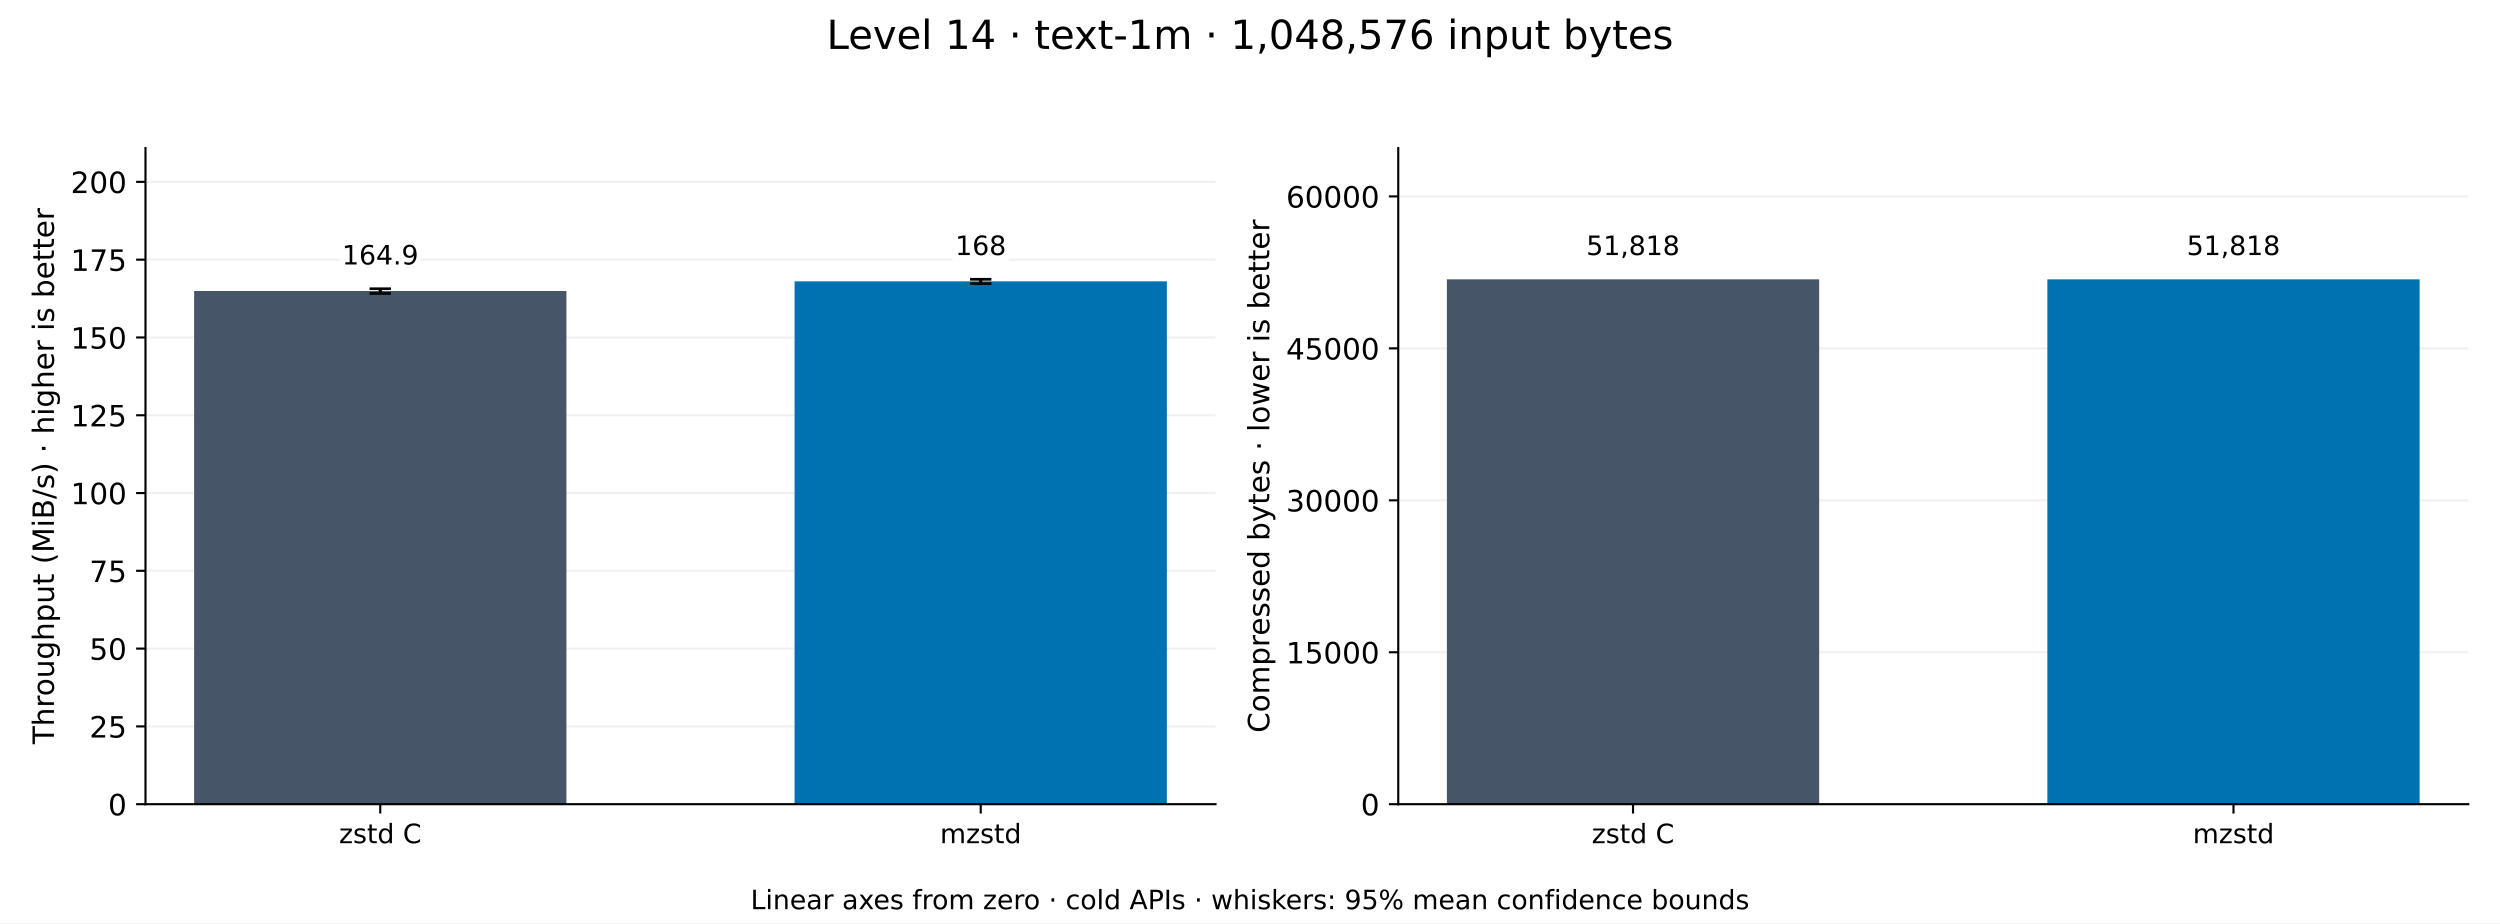
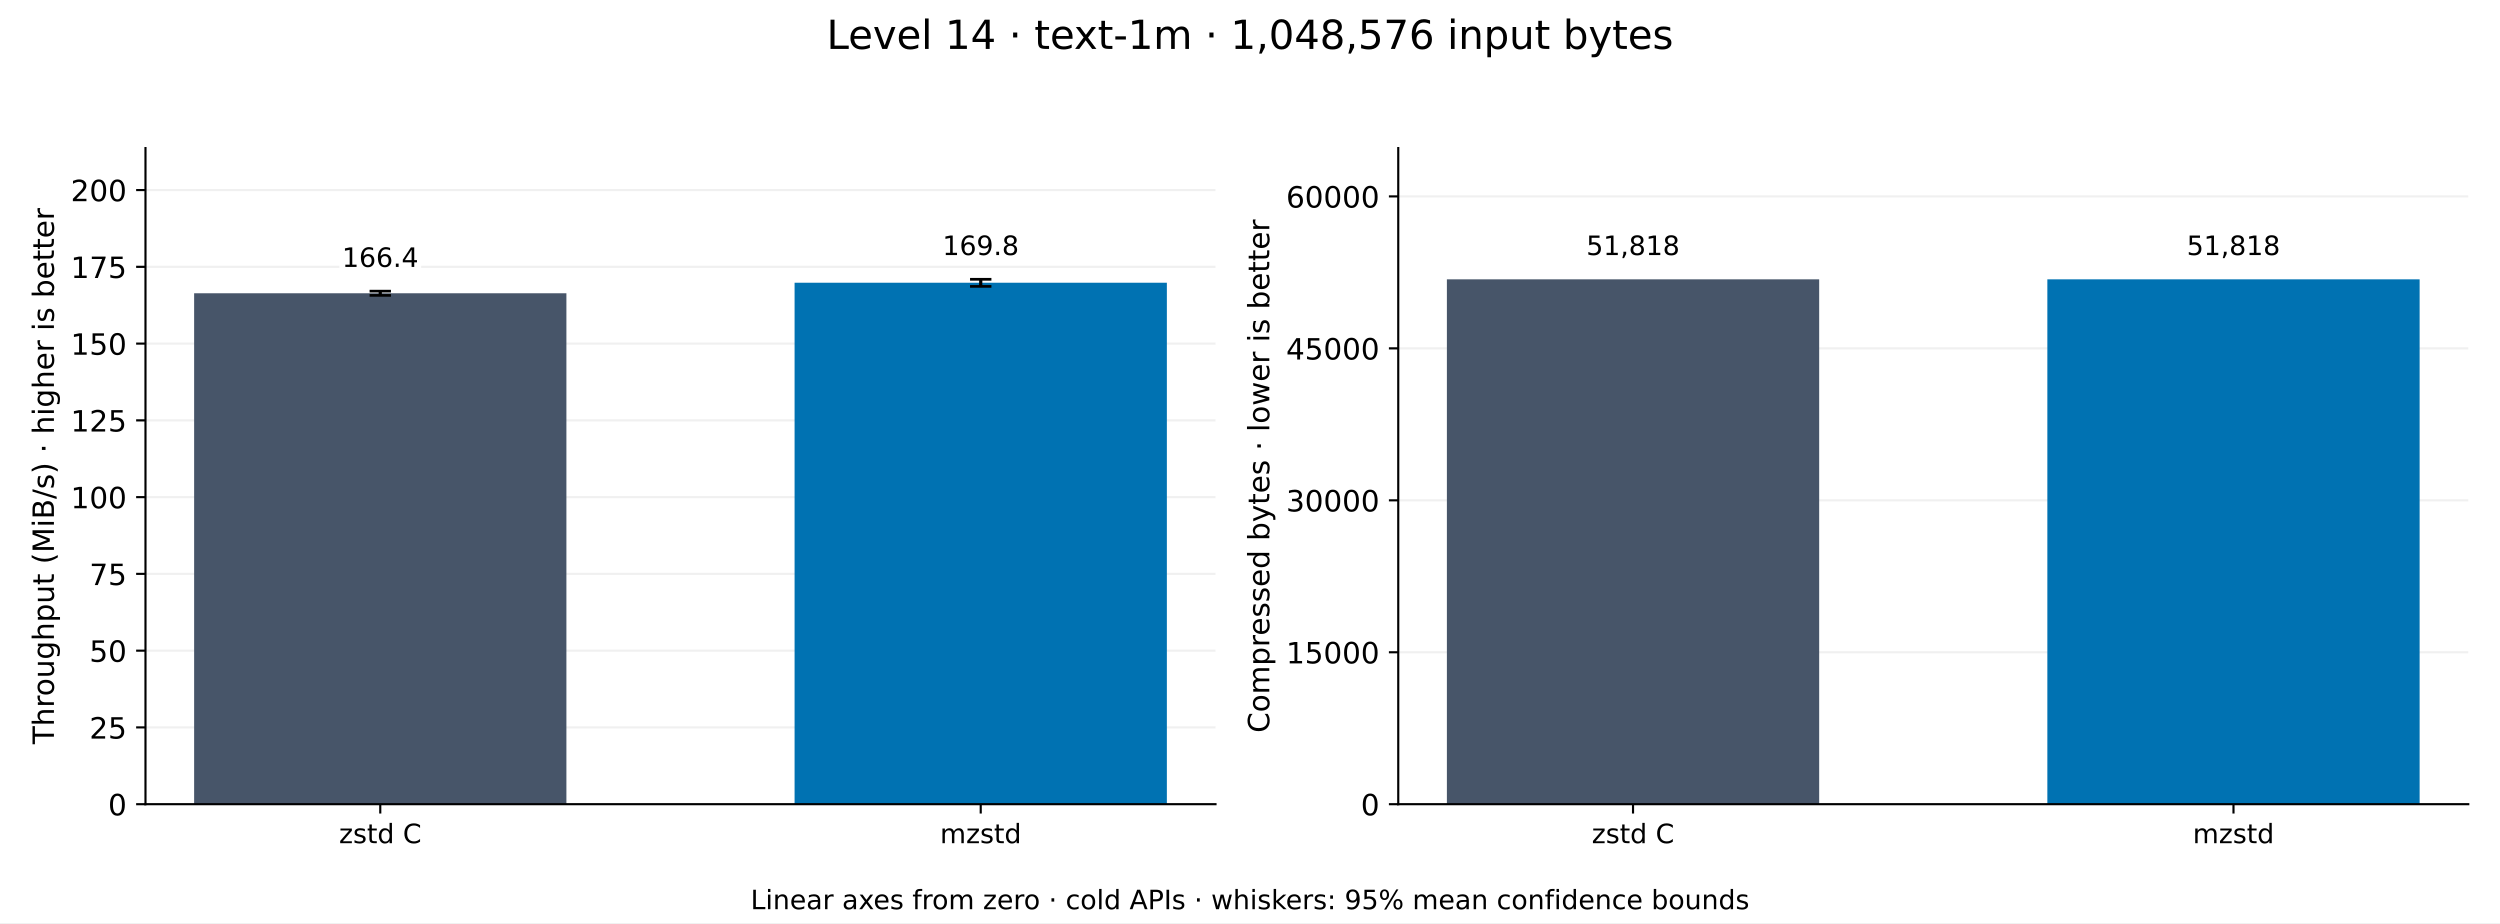
<svg xmlns="http://www.w3.org/2000/svg" xmlns:xlink="http://www.w3.org/1999/xlink" width="936pt" height="345.6pt" viewBox="0 0 936 345.6" version="1.1">
  <defs>
    <style type="text/css">*{stroke-linejoin: round; stroke-linecap: butt}</style>
  </defs>
  <g id="figure_1">
    <g id="patch_1">
      <path d="M 0 345.6 L 936 345.6 L 936 0 L 0 0 z " style="fill: #ffffff" />
    </g>
    <g id="axes_1">
      <g id="patch_2">
        <path d="M 54.47 301.088 L 455.085 301.088 L 455.085 55.44 L 54.47 55.44 z " style="fill: #ffffff" />
      </g>
      <g id="matplotlib.axis_1">
        <g id="xtick_1">
          <g id="line2d_1">
            <defs>
              <path id="mcbfd24ea1b" d="M 0 0 L 0 3.5 " style="stroke: #000000; stroke-width: 0.8" />
            </defs>
            <g>
              <use xlink:href="#mcbfd24ea1b" x="142.371" y="301.088" style="stroke: #000000; stroke-width: 0.8" />
            </g>
          </g>
          <g id="text_1">
            <text style="font-size: 10px; font-family: 'DejaVu Sans', 'Bitstream Vera Sans', 'Computer Modern Sans Serif', 'Lucida Grande', 'Verdana', 'Geneva', 'Lucid', 'Arial', 'Helvetica', 'Avant Garde', sans-serif; text-anchor: middle" x="142.371" y="315.686" transform="rotate(-0 142.3715 315.6864)">zstd C</text>
          </g>
        </g>
        <g id="xtick_2">
          <g id="line2d_2">
            <g>
              <use xlink:href="#mcbfd24ea1b" x="367.184" y="301.088" style="stroke: #000000; stroke-width: 0.8" />
            </g>
          </g>
          <g id="text_2">
            <text style="font-size: 10px; font-family: 'DejaVu Sans', 'Bitstream Vera Sans', 'Computer Modern Sans Serif', 'Lucida Grande', 'Verdana', 'Geneva', 'Lucid', 'Arial', 'Helvetica', 'Avant Garde', sans-serif; text-anchor: middle" x="367.184" y="315.686" transform="rotate(-0 367.1835 315.6864)">mzstd</text>
          </g>
        </g>
      </g>
      <g id="matplotlib.axis_2">
        <g id="ytick_1">
          <g id="line2d_3">
            <path d="M 54.47 301.088 L 455.085 301.088 " clip-path="url(#p27dde03355)" style="fill: none; stroke: #b0b0b0; stroke-opacity: 0.18; stroke-width: 0.8; stroke-linecap: square" />
          </g>
          <g id="line2d_4">
            <defs>
              <path id="m862e928616" d="M 0 0 L -3.5 0 " style="stroke: #000000; stroke-width: 0.8" />
            </defs>
            <g>
              <use xlink:href="#m862e928616" x="54.47" y="301.088" style="stroke: #000000; stroke-width: 0.8" />
            </g>
          </g>
          <g id="text_3">
            <text style="font-size: 11px; font-family: 'DejaVu Sans', 'Bitstream Vera Sans', 'Computer Modern Sans Serif', 'Lucida Grande', 'Verdana', 'Geneva', 'Lucid', 'Arial', 'Helvetica', 'Avant Garde', sans-serif; text-anchor: end" x="47.47" y="305.267" transform="rotate(-0 47.47 305.2671)">0</text>
          </g>
        </g>
        <g id="ytick_2">
          <g id="line2d_5">
-             <path d="M 54.47 271.964 L 455.085 271.964 " clip-path="url(#p27dde03355)" style="fill: none; stroke: #b0b0b0; stroke-opacity: 0.18; stroke-width: 0.8; stroke-linecap: square" />
+             <path d="M 54.47 272.347 L 455.085 272.347 " clip-path="url(#p27dde03355)" style="fill: none; stroke: #b0b0b0; stroke-opacity: 0.18; stroke-width: 0.8; stroke-linecap: square" />
          </g>
          <g id="line2d_6">
            <g>
-               <use xlink:href="#m862e928616" x="54.47" y="271.964" style="stroke: #000000; stroke-width: 0.8" />
+               <use xlink:href="#m862e928616" x="54.47" y="272.347" style="stroke: #000000; stroke-width: 0.8" />
            </g>
          </g>
          <g id="text_4">
-             <text style="font-size: 11px; font-family: 'DejaVu Sans', 'Bitstream Vera Sans', 'Computer Modern Sans Serif', 'Lucida Grande', 'Verdana', 'Geneva', 'Lucid', 'Arial', 'Helvetica', 'Avant Garde', sans-serif; text-anchor: end" x="47.47" y="276.144" transform="rotate(-0 47.47 276.1436)">25</text>
+             <text style="font-size: 11px; font-family: 'DejaVu Sans', 'Bitstream Vera Sans', 'Computer Modern Sans Serif', 'Lucida Grande', 'Verdana', 'Geneva', 'Lucid', 'Arial', 'Helvetica', 'Avant Garde', sans-serif; text-anchor: end" x="47.47" y="276.526" transform="rotate(-0 47.47 276.5263)">25</text>
          </g>
        </g>
        <g id="ytick_3">
          <g id="line2d_7">
-             <path d="M 54.47 242.841 L 455.085 242.841 " clip-path="url(#p27dde03355)" style="fill: none; stroke: #b0b0b0; stroke-opacity: 0.18; stroke-width: 0.8; stroke-linecap: square" />
+             <path d="M 54.47 243.606 L 455.085 243.606 " clip-path="url(#p27dde03355)" style="fill: none; stroke: #b0b0b0; stroke-opacity: 0.18; stroke-width: 0.8; stroke-linecap: square" />
          </g>
          <g id="line2d_8">
            <g>
-               <use xlink:href="#m862e928616" x="54.47" y="242.841" style="stroke: #000000; stroke-width: 0.8" />
+               <use xlink:href="#m862e928616" x="54.47" y="243.606" style="stroke: #000000; stroke-width: 0.8" />
            </g>
          </g>
          <g id="text_5">
-             <text style="font-size: 11px; font-family: 'DejaVu Sans', 'Bitstream Vera Sans', 'Computer Modern Sans Serif', 'Lucida Grande', 'Verdana', 'Geneva', 'Lucid', 'Arial', 'Helvetica', 'Avant Garde', sans-serif; text-anchor: end" x="47.47" y="247.02" transform="rotate(-0 47.47 247.0201)">50</text>
+             <text style="font-size: 11px; font-family: 'DejaVu Sans', 'Bitstream Vera Sans', 'Computer Modern Sans Serif', 'Lucida Grande', 'Verdana', 'Geneva', 'Lucid', 'Arial', 'Helvetica', 'Avant Garde', sans-serif; text-anchor: end" x="47.47" y="247.786" transform="rotate(-0 47.47 247.7855)">50</text>
          </g>
        </g>
        <g id="ytick_4">
          <g id="line2d_9">
-             <path d="M 54.47 213.717 L 455.085 213.717 " clip-path="url(#p27dde03355)" style="fill: none; stroke: #b0b0b0; stroke-opacity: 0.18; stroke-width: 0.8; stroke-linecap: square" />
+             <path d="M 54.47 214.866 L 455.085 214.866 " clip-path="url(#p27dde03355)" style="fill: none; stroke: #b0b0b0; stroke-opacity: 0.18; stroke-width: 0.8; stroke-linecap: square" />
          </g>
          <g id="line2d_10">
            <g>
-               <use xlink:href="#m862e928616" x="54.47" y="213.717" style="stroke: #000000; stroke-width: 0.8" />
+               <use xlink:href="#m862e928616" x="54.47" y="214.866" style="stroke: #000000; stroke-width: 0.8" />
            </g>
          </g>
          <g id="text_6">
-             <text style="font-size: 11px; font-family: 'DejaVu Sans', 'Bitstream Vera Sans', 'Computer Modern Sans Serif', 'Lucida Grande', 'Verdana', 'Geneva', 'Lucid', 'Arial', 'Helvetica', 'Avant Garde', sans-serif; text-anchor: end" x="47.47" y="217.897" transform="rotate(-0 47.47 217.8966)">75</text>
+             <text style="font-size: 11px; font-family: 'DejaVu Sans', 'Bitstream Vera Sans', 'Computer Modern Sans Serif', 'Lucida Grande', 'Verdana', 'Geneva', 'Lucid', 'Arial', 'Helvetica', 'Avant Garde', sans-serif; text-anchor: end" x="47.47" y="219.045" transform="rotate(-0 47.47 219.0447)">75</text>
          </g>
        </g>
        <g id="ytick_5">
          <g id="line2d_11">
-             <path d="M 54.47 184.594 L 455.085 184.594 " clip-path="url(#p27dde03355)" style="fill: none; stroke: #b0b0b0; stroke-opacity: 0.18; stroke-width: 0.8; stroke-linecap: square" />
+             <path d="M 54.47 186.125 L 455.085 186.125 " clip-path="url(#p27dde03355)" style="fill: none; stroke: #b0b0b0; stroke-opacity: 0.18; stroke-width: 0.8; stroke-linecap: square" />
          </g>
          <g id="line2d_12">
            <g>
-               <use xlink:href="#m862e928616" x="54.47" y="184.594" style="stroke: #000000; stroke-width: 0.8" />
+               <use xlink:href="#m862e928616" x="54.47" y="186.125" style="stroke: #000000; stroke-width: 0.8" />
            </g>
          </g>
          <g id="text_7">
-             <text style="font-size: 11px; font-family: 'DejaVu Sans', 'Bitstream Vera Sans', 'Computer Modern Sans Serif', 'Lucida Grande', 'Verdana', 'Geneva', 'Lucid', 'Arial', 'Helvetica', 'Avant Garde', sans-serif; text-anchor: end" x="47.47" y="188.773" transform="rotate(-0 47.47 188.7731)">100</text>
+             <text style="font-size: 11px; font-family: 'DejaVu Sans', 'Bitstream Vera Sans', 'Computer Modern Sans Serif', 'Lucida Grande', 'Verdana', 'Geneva', 'Lucid', 'Arial', 'Helvetica', 'Avant Garde', sans-serif; text-anchor: end" x="47.47" y="190.304" transform="rotate(-0 47.47 190.3039)">100</text>
          </g>
        </g>
        <g id="ytick_6">
          <g id="line2d_13">
-             <path d="M 54.47 155.47 L 455.085 155.47 " clip-path="url(#p27dde03355)" style="fill: none; stroke: #b0b0b0; stroke-opacity: 0.18; stroke-width: 0.8; stroke-linecap: square" />
+             <path d="M 54.47 157.384 L 455.085 157.384 " clip-path="url(#p27dde03355)" style="fill: none; stroke: #b0b0b0; stroke-opacity: 0.18; stroke-width: 0.8; stroke-linecap: square" />
          </g>
          <g id="line2d_14">
            <g>
-               <use xlink:href="#m862e928616" x="54.47" y="155.47" style="stroke: #000000; stroke-width: 0.8" />
+               <use xlink:href="#m862e928616" x="54.47" y="157.384" style="stroke: #000000; stroke-width: 0.8" />
            </g>
          </g>
          <g id="text_8">
-             <text style="font-size: 11px; font-family: 'DejaVu Sans', 'Bitstream Vera Sans', 'Computer Modern Sans Serif', 'Lucida Grande', 'Verdana', 'Geneva', 'Lucid', 'Arial', 'Helvetica', 'Avant Garde', sans-serif; text-anchor: end" x="47.47" y="159.65" transform="rotate(-0 47.47 159.6496)">125</text>
+             <text style="font-size: 11px; font-family: 'DejaVu Sans', 'Bitstream Vera Sans', 'Computer Modern Sans Serif', 'Lucida Grande', 'Verdana', 'Geneva', 'Lucid', 'Arial', 'Helvetica', 'Avant Garde', sans-serif; text-anchor: end" x="47.47" y="161.563" transform="rotate(-0 47.47 161.5631)">125</text>
          </g>
        </g>
        <g id="ytick_7">
          <g id="line2d_15">
-             <path d="M 54.47 126.347 L 455.085 126.347 " clip-path="url(#p27dde03355)" style="fill: none; stroke: #b0b0b0; stroke-opacity: 0.18; stroke-width: 0.8; stroke-linecap: square" />
+             <path d="M 54.47 128.643 L 455.085 128.643 " clip-path="url(#p27dde03355)" style="fill: none; stroke: #b0b0b0; stroke-opacity: 0.18; stroke-width: 0.8; stroke-linecap: square" />
          </g>
          <g id="line2d_16">
            <g>
-               <use xlink:href="#m862e928616" x="54.47" y="126.347" style="stroke: #000000; stroke-width: 0.8" />
+               <use xlink:href="#m862e928616" x="54.47" y="128.643" style="stroke: #000000; stroke-width: 0.8" />
            </g>
          </g>
          <g id="text_9">
-             <text style="font-size: 11px; font-family: 'DejaVu Sans', 'Bitstream Vera Sans', 'Computer Modern Sans Serif', 'Lucida Grande', 'Verdana', 'Geneva', 'Lucid', 'Arial', 'Helvetica', 'Avant Garde', sans-serif; text-anchor: end" x="47.47" y="130.526" transform="rotate(-0 47.47 130.5261)">150</text>
+             <text style="font-size: 11px; font-family: 'DejaVu Sans', 'Bitstream Vera Sans', 'Computer Modern Sans Serif', 'Lucida Grande', 'Verdana', 'Geneva', 'Lucid', 'Arial', 'Helvetica', 'Avant Garde', sans-serif; text-anchor: end" x="47.47" y="132.822" transform="rotate(-0 47.47 132.8224)">150</text>
          </g>
        </g>
        <g id="ytick_8">
          <g id="line2d_17">
-             <path d="M 54.47 97.223 L 455.085 97.223 " clip-path="url(#p27dde03355)" style="fill: none; stroke: #b0b0b0; stroke-opacity: 0.18; stroke-width: 0.8; stroke-linecap: square" />
+             <path d="M 54.47 99.902 L 455.085 99.902 " clip-path="url(#p27dde03355)" style="fill: none; stroke: #b0b0b0; stroke-opacity: 0.18; stroke-width: 0.8; stroke-linecap: square" />
          </g>
          <g id="line2d_18">
            <g>
-               <use xlink:href="#m862e928616" x="54.47" y="97.223" style="stroke: #000000; stroke-width: 0.8" />
+               <use xlink:href="#m862e928616" x="54.47" y="99.902" style="stroke: #000000; stroke-width: 0.8" />
            </g>
          </g>
          <g id="text_10">
-             <text style="font-size: 11px; font-family: 'DejaVu Sans', 'Bitstream Vera Sans', 'Computer Modern Sans Serif', 'Lucida Grande', 'Verdana', 'Geneva', 'Lucid', 'Arial', 'Helvetica', 'Avant Garde', sans-serif; text-anchor: end" x="47.47" y="101.403" transform="rotate(-0 47.47 101.4026)">175</text>
+             <text style="font-size: 11px; font-family: 'DejaVu Sans', 'Bitstream Vera Sans', 'Computer Modern Sans Serif', 'Lucida Grande', 'Verdana', 'Geneva', 'Lucid', 'Arial', 'Helvetica', 'Avant Garde', sans-serif; text-anchor: end" x="47.47" y="104.082" transform="rotate(-0 47.47 104.0816)">175</text>
          </g>
        </g>
        <g id="ytick_9">
          <g id="line2d_19">
-             <path d="M 54.47 68.1 L 455.085 68.1 " clip-path="url(#p27dde03355)" style="fill: none; stroke: #b0b0b0; stroke-opacity: 0.18; stroke-width: 0.8; stroke-linecap: square" />
+             <path d="M 54.47 71.162 L 455.085 71.162 " clip-path="url(#p27dde03355)" style="fill: none; stroke: #b0b0b0; stroke-opacity: 0.18; stroke-width: 0.8; stroke-linecap: square" />
          </g>
          <g id="line2d_20">
            <g>
-               <use xlink:href="#m862e928616" x="54.47" y="68.1" style="stroke: #000000; stroke-width: 0.8" />
+               <use xlink:href="#m862e928616" x="54.47" y="71.162" style="stroke: #000000; stroke-width: 0.8" />
            </g>
          </g>
          <g id="text_11">
-             <text style="font-size: 11px; font-family: 'DejaVu Sans', 'Bitstream Vera Sans', 'Computer Modern Sans Serif', 'Lucida Grande', 'Verdana', 'Geneva', 'Lucid', 'Arial', 'Helvetica', 'Avant Garde', sans-serif; text-anchor: end" x="47.47" y="72.279" transform="rotate(-0 47.47 72.27913)">200</text>
+             <text style="font-size: 11px; font-family: 'DejaVu Sans', 'Bitstream Vera Sans', 'Computer Modern Sans Serif', 'Lucida Grande', 'Verdana', 'Geneva', 'Lucid', 'Arial', 'Helvetica', 'Avant Garde', sans-serif; text-anchor: end" x="47.47" y="75.341" transform="rotate(-0 47.47 75.34075)">200</text>
          </g>
        </g>
        <g id="text_12">
          <text style="font-size: 11px; font-family: 'DejaVu Sans', 'Bitstream Vera Sans', 'Computer Modern Sans Serif', 'Lucida Grande', 'Verdana', 'Geneva', 'Lucid', 'Arial', 'Helvetica', 'Avant Garde', sans-serif; text-anchor: middle" x="20.186" y="178.264" transform="rotate(-90 20.18609 178.264)">Throughput (MiB/s) · higher is better</text>
        </g>
      </g>
      <g id="patch_3">
-         <path d="M 72.68 301.088 L 212.063 301.088 L 212.063 108.958 L 72.68 108.958 z " clip-path="url(#p27dde03355)" style="fill: #475569" />
+         <path d="M 72.68 301.088 L 212.063 301.088 L 212.063 109.795 L 72.68 109.795 z " clip-path="url(#p27dde03355)" style="fill: #475569" />
      </g>
      <g id="patch_4">
-         <path d="M 297.492 301.088 L 436.875 301.088 L 436.875 105.33 L 297.492 105.33 z " clip-path="url(#p27dde03355)" style="fill: #0072b2" />
+         <path d="M 297.492 301.088 L 436.875 301.088 L 436.875 105.855 L 297.492 105.855 z " clip-path="url(#p27dde03355)" style="fill: #0072b2" />
      </g>
      <g id="LineCollection_1">
-         <path d="M 142.371 109.877 L 142.371 108.104 " clip-path="url(#p27dde03355)" style="fill: none; stroke: #000000; stroke-width: 1.2" />
-         <path d="M 367.184 106.19 L 367.184 104.57 " clip-path="url(#p27dde03355)" style="fill: none; stroke: #000000; stroke-width: 1.2" />
+         <path d="M 142.371 110.604 L 142.371 109.011 " clip-path="url(#p27dde03355)" style="fill: none; stroke: #000000; stroke-width: 1.2" />
+         <path d="M 367.184 107.23 L 367.184 104.57 " clip-path="url(#p27dde03355)" style="fill: none; stroke: #000000; stroke-width: 1.2" />
      </g>
      <g id="line2d_21">
        <defs>
          <path id="mf7f69e77f0" d="M 4 0 L -4 -0 " style="stroke: #000000" />
        </defs>
        <g clip-path="url(#p27dde03355)">
-           <use xlink:href="#mf7f69e77f0" x="142.371" y="109.877" style="fill: #1f77b4; stroke: #000000" />
-           <use xlink:href="#mf7f69e77f0" x="367.184" y="106.19" style="fill: #1f77b4; stroke: #000000" />
+           <use xlink:href="#mf7f69e77f0" x="142.371" y="110.604" style="fill: #1f77b4; stroke: #000000" />
+           <use xlink:href="#mf7f69e77f0" x="367.184" y="107.23" style="fill: #1f77b4; stroke: #000000" />
        </g>
      </g>
      <g id="line2d_22">
        <g clip-path="url(#p27dde03355)">
-           <use xlink:href="#mf7f69e77f0" x="142.371" y="108.104" style="fill: #1f77b4; stroke: #000000" />
+           <use xlink:href="#mf7f69e77f0" x="142.371" y="109.011" style="fill: #1f77b4; stroke: #000000" />
          <use xlink:href="#mf7f69e77f0" x="367.184" y="104.57" style="fill: #1f77b4; stroke: #000000" />
        </g>
      </g>
      <g id="patch_5">
        <path d="M 54.47 301.088 L 54.47 55.44 " style="fill: none; stroke: #000000; stroke-width: 0.8; stroke-linejoin: miter; stroke-linecap: square" />
      </g>
      <g id="patch_6">
        <path d="M 54.47 301.088 L 455.085 301.088 " style="fill: none; stroke: #000000; stroke-width: 0.8; stroke-linejoin: miter; stroke-linecap: square" />
      </g>
      <g id="text_13">
        <g id="patch_7">
-           <path d="M 127.057 102.104 L 157.686 102.104 L 157.686 90.426 L 127.057 90.426 z " style="fill: #ffffff; opacity: 0.9" />
-         </g>
-         <text style="font-size: 10px; font-family: 'DejaVu Sans', 'Bitstream Vera Sans', 'Computer Modern Sans Serif', 'Lucida Grande', 'Verdana', 'Geneva', 'Lucid', 'Arial', 'Helvetica', 'Avant Garde', sans-serif; text-anchor: middle" x="142.371" y="99.024" transform="rotate(-0 142.3715 99.02399)">164.9</text>
+           <path d="M 127.057 103.011 L 157.686 103.011 L 157.686 91.333 L 127.057 91.333 z " style="fill: #ffffff; opacity: 0.9" />
+         </g>
+         <text style="font-size: 10px; font-family: 'DejaVu Sans', 'Bitstream Vera Sans', 'Computer Modern Sans Serif', 'Lucida Grande', 'Verdana', 'Geneva', 'Lucid', 'Arial', 'Helvetica', 'Avant Garde', sans-serif; text-anchor: middle" x="142.371" y="99.932" transform="rotate(-0 142.3715 99.93163)">166.4</text>
      </g>
      <g id="text_14">
        <g id="patch_8">
-           <path d="M 356.64 98.57 L 377.727 98.57 L 377.727 86.891 L 356.64 86.891 z " style="fill: #ffffff; opacity: 0.9" />
-         </g>
-         <text style="font-size: 10px; font-family: 'DejaVu Sans', 'Bitstream Vera Sans', 'Computer Modern Sans Serif', 'Lucida Grande', 'Verdana', 'Geneva', 'Lucid', 'Arial', 'Helvetica', 'Avant Garde', sans-serif; text-anchor: middle" x="367.184" y="95.49" transform="rotate(-0 367.1835 95.48991)">168</text>
+           <path d="M 351.869 98.57 L 382.498 98.57 L 382.498 86.891 L 351.869 86.891 z " style="fill: #ffffff; opacity: 0.9" />
+         </g>
+         <text style="font-size: 10px; font-family: 'DejaVu Sans', 'Bitstream Vera Sans', 'Computer Modern Sans Serif', 'Lucida Grande', 'Verdana', 'Geneva', 'Lucid', 'Arial', 'Helvetica', 'Avant Garde', sans-serif; text-anchor: middle" x="367.184" y="95.49" transform="rotate(-0 367.1835 95.48991)">169.8</text>
      </g>
    </g>
    <g id="axes_2">
      <g id="patch_9">
        <path d="M 523.505 301.088 L 924.12 301.088 L 924.12 55.44 L 523.505 55.44 z " style="fill: #ffffff" />
      </g>
      <g id="matplotlib.axis_3">
        <g id="xtick_3">
          <g id="line2d_23">
            <g>
              <use xlink:href="#mcbfd24ea1b" x="611.406" y="301.088" style="stroke: #000000; stroke-width: 0.8" />
            </g>
          </g>
          <g id="text_15">
            <text style="font-size: 10px; font-family: 'DejaVu Sans', 'Bitstream Vera Sans', 'Computer Modern Sans Serif', 'Lucida Grande', 'Verdana', 'Geneva', 'Lucid', 'Arial', 'Helvetica', 'Avant Garde', sans-serif; text-anchor: middle" x="611.406" y="315.686" transform="rotate(-0 611.4065 315.6864)">zstd C</text>
          </g>
        </g>
        <g id="xtick_4">
          <g id="line2d_24">
            <g>
              <use xlink:href="#mcbfd24ea1b" x="836.219" y="301.088" style="stroke: #000000; stroke-width: 0.8" />
            </g>
          </g>
          <g id="text_16">
            <text style="font-size: 10px; font-family: 'DejaVu Sans', 'Bitstream Vera Sans', 'Computer Modern Sans Serif', 'Lucida Grande', 'Verdana', 'Geneva', 'Lucid', 'Arial', 'Helvetica', 'Avant Garde', sans-serif; text-anchor: middle" x="836.219" y="315.686" transform="rotate(-0 836.2185 315.6864)">mzstd</text>
          </g>
        </g>
      </g>
      <g id="matplotlib.axis_4">
        <g id="ytick_10">
          <g id="line2d_25">
            <path d="M 523.505 301.088 L 924.12 301.088 " clip-path="url(#pb82eabf5b1)" style="fill: none; stroke: #b0b0b0; stroke-opacity: 0.18; stroke-width: 0.8; stroke-linecap: square" />
          </g>
          <g id="line2d_26">
            <g>
              <use xlink:href="#m862e928616" x="523.505" y="301.088" style="stroke: #000000; stroke-width: 0.8" />
            </g>
          </g>
          <g id="text_17">
            <text style="font-size: 11px; font-family: 'DejaVu Sans', 'Bitstream Vera Sans', 'Computer Modern Sans Serif', 'Lucida Grande', 'Verdana', 'Geneva', 'Lucid', 'Arial', 'Helvetica', 'Avant Garde', sans-serif; text-anchor: end" x="516.505" y="305.267" transform="rotate(-0 516.505 305.2671)">0</text>
          </g>
        </g>
        <g id="ytick_11">
          <g id="line2d_27">
            <path d="M 523.505 244.201 L 924.12 244.201 " clip-path="url(#pb82eabf5b1)" style="fill: none; stroke: #b0b0b0; stroke-opacity: 0.18; stroke-width: 0.8; stroke-linecap: square" />
          </g>
          <g id="line2d_28">
            <g>
              <use xlink:href="#m862e928616" x="523.505" y="244.201" style="stroke: #000000; stroke-width: 0.8" />
            </g>
          </g>
          <g id="text_18">
            <text style="font-size: 11px; font-family: 'DejaVu Sans', 'Bitstream Vera Sans', 'Computer Modern Sans Serif', 'Lucida Grande', 'Verdana', 'Geneva', 'Lucid', 'Arial', 'Helvetica', 'Avant Garde', sans-serif; text-anchor: end" x="516.505" y="248.38" transform="rotate(-0 516.505 248.38)">15000</text>
          </g>
        </g>
        <g id="ytick_12">
          <g id="line2d_29">
            <path d="M 523.505 187.314 L 924.12 187.314 " clip-path="url(#pb82eabf5b1)" style="fill: none; stroke: #b0b0b0; stroke-opacity: 0.18; stroke-width: 0.8; stroke-linecap: square" />
          </g>
          <g id="line2d_30">
            <g>
              <use xlink:href="#m862e928616" x="523.505" y="187.314" style="stroke: #000000; stroke-width: 0.8" />
            </g>
          </g>
          <g id="text_19">
            <text style="font-size: 11px; font-family: 'DejaVu Sans', 'Bitstream Vera Sans', 'Computer Modern Sans Serif', 'Lucida Grande', 'Verdana', 'Geneva', 'Lucid', 'Arial', 'Helvetica', 'Avant Garde', sans-serif; text-anchor: end" x="516.505" y="191.493" transform="rotate(-0 516.505 191.4929)">30000</text>
          </g>
        </g>
        <g id="ytick_13">
          <g id="line2d_31">
            <path d="M 523.505 130.427 L 924.12 130.427 " clip-path="url(#pb82eabf5b1)" style="fill: none; stroke: #b0b0b0; stroke-opacity: 0.18; stroke-width: 0.8; stroke-linecap: square" />
          </g>
          <g id="line2d_32">
            <g>
              <use xlink:href="#m862e928616" x="523.505" y="130.427" style="stroke: #000000; stroke-width: 0.8" />
            </g>
          </g>
          <g id="text_20">
            <text style="font-size: 11px; font-family: 'DejaVu Sans', 'Bitstream Vera Sans', 'Computer Modern Sans Serif', 'Lucida Grande', 'Verdana', 'Geneva', 'Lucid', 'Arial', 'Helvetica', 'Avant Garde', sans-serif; text-anchor: end" x="516.505" y="134.606" transform="rotate(-0 516.505 134.6058)">45000</text>
          </g>
        </g>
        <g id="ytick_14">
          <g id="line2d_33">
            <path d="M 523.505 73.54 L 924.12 73.54 " clip-path="url(#pb82eabf5b1)" style="fill: none; stroke: #b0b0b0; stroke-opacity: 0.18; stroke-width: 0.8; stroke-linecap: square" />
          </g>
          <g id="line2d_34">
            <g>
              <use xlink:href="#m862e928616" x="523.505" y="73.54" style="stroke: #000000; stroke-width: 0.8" />
            </g>
          </g>
          <g id="text_21">
            <text style="font-size: 11px; font-family: 'DejaVu Sans', 'Bitstream Vera Sans', 'Computer Modern Sans Serif', 'Lucida Grande', 'Verdana', 'Geneva', 'Lucid', 'Arial', 'Helvetica', 'Avant Garde', sans-serif; text-anchor: end" x="516.505" y="77.719" transform="rotate(-0 516.505 77.71872)">60000</text>
          </g>
        </g>
        <g id="text_22">
          <text style="font-size: 11px; font-family: 'DejaVu Sans', 'Bitstream Vera Sans', 'Computer Modern Sans Serif', 'Lucida Grande', 'Verdana', 'Geneva', 'Lucid', 'Arial', 'Helvetica', 'Avant Garde', sans-serif; text-anchor: middle" x="475.224" y="178.264" transform="rotate(-90 475.2236 178.264)">Compressed bytes · lower is better</text>
        </g>
      </g>
      <g id="patch_10">
        <path d="M 541.715 301.088 L 681.098 301.088 L 681.098 104.57 L 541.715 104.57 z " clip-path="url(#pb82eabf5b1)" style="fill: #475569" />
      </g>
      <g id="patch_11">
        <path d="M 766.527 301.088 L 905.91 301.088 L 905.91 104.57 L 766.527 104.57 z " clip-path="url(#pb82eabf5b1)" style="fill: #0072b2" />
      </g>
      <g id="patch_12">
        <path d="M 523.505 301.088 L 523.505 55.44 " style="fill: none; stroke: #000000; stroke-width: 0.8; stroke-linejoin: miter; stroke-linecap: square" />
      </g>
      <g id="patch_13">
        <path d="M 523.505 301.088 L 924.12 301.088 " style="fill: none; stroke: #000000; stroke-width: 0.8; stroke-linejoin: miter; stroke-linecap: square" />
      </g>
      <g id="text_23">
        <g id="patch_14">
          <path d="M 592.911 98.57 L 629.902 98.57 L 629.902 86.891 L 592.911 86.891 z " style="fill: #ffffff; opacity: 0.9" />
        </g>
        <text style="font-size: 10px; font-family: 'DejaVu Sans', 'Bitstream Vera Sans', 'Computer Modern Sans Serif', 'Lucida Grande', 'Verdana', 'Geneva', 'Lucid', 'Arial', 'Helvetica', 'Avant Garde', sans-serif; text-anchor: middle" x="611.406" y="95.49" transform="rotate(-0 611.4065 95.48991)">51,818</text>
      </g>
      <g id="text_24">
        <g id="patch_15">
          <path d="M 817.723 98.57 L 854.714 98.57 L 854.714 86.891 L 817.723 86.891 z " style="fill: #ffffff; opacity: 0.9" />
        </g>
        <text style="font-size: 10px; font-family: 'DejaVu Sans', 'Bitstream Vera Sans', 'Computer Modern Sans Serif', 'Lucida Grande', 'Verdana', 'Geneva', 'Lucid', 'Arial', 'Helvetica', 'Avant Garde', sans-serif; text-anchor: middle" x="836.219" y="95.49" transform="rotate(-0 836.2185 95.48991)">51,818</text>
      </g>
    </g>
    <g id="text_25">
      <text style="font-size: 15px; font-family: 'DejaVu Sans', 'Bitstream Vera Sans', 'Computer Modern Sans Serif', 'Lucida Grande', 'Verdana', 'Geneva', 'Lucid', 'Arial', 'Helvetica', 'Avant Garde', sans-serif; text-anchor: middle" x="468" y="18.31" transform="rotate(-0 468 18.30966)">Level 14 · text-1m · 1,048,576 input bytes</text>
    </g>
    <g id="text_26">
      <text style="font-size: 10px; font-family: 'DejaVu Sans', 'Bitstream Vera Sans', 'Computer Modern Sans Serif', 'Lucida Grande', 'Verdana', 'Geneva', 'Lucid', 'Arial', 'Helvetica', 'Avant Garde', sans-serif; text-anchor: middle" x="468" y="340.416" transform="rotate(-0 468 340.416)">Linear axes from zero · cold APIs · whiskers: 95% mean confidence bounds</text>
    </g>
  </g>
  <defs>
    <clipPath id="p27dde03355">
      <rect x="54.47" y="55.44" width="400.615" height="245.648" />
    </clipPath>
    <clipPath id="pb82eabf5b1">
      <rect x="523.505" y="55.44" width="400.615" height="245.648" />
    </clipPath>
  </defs>
</svg>
